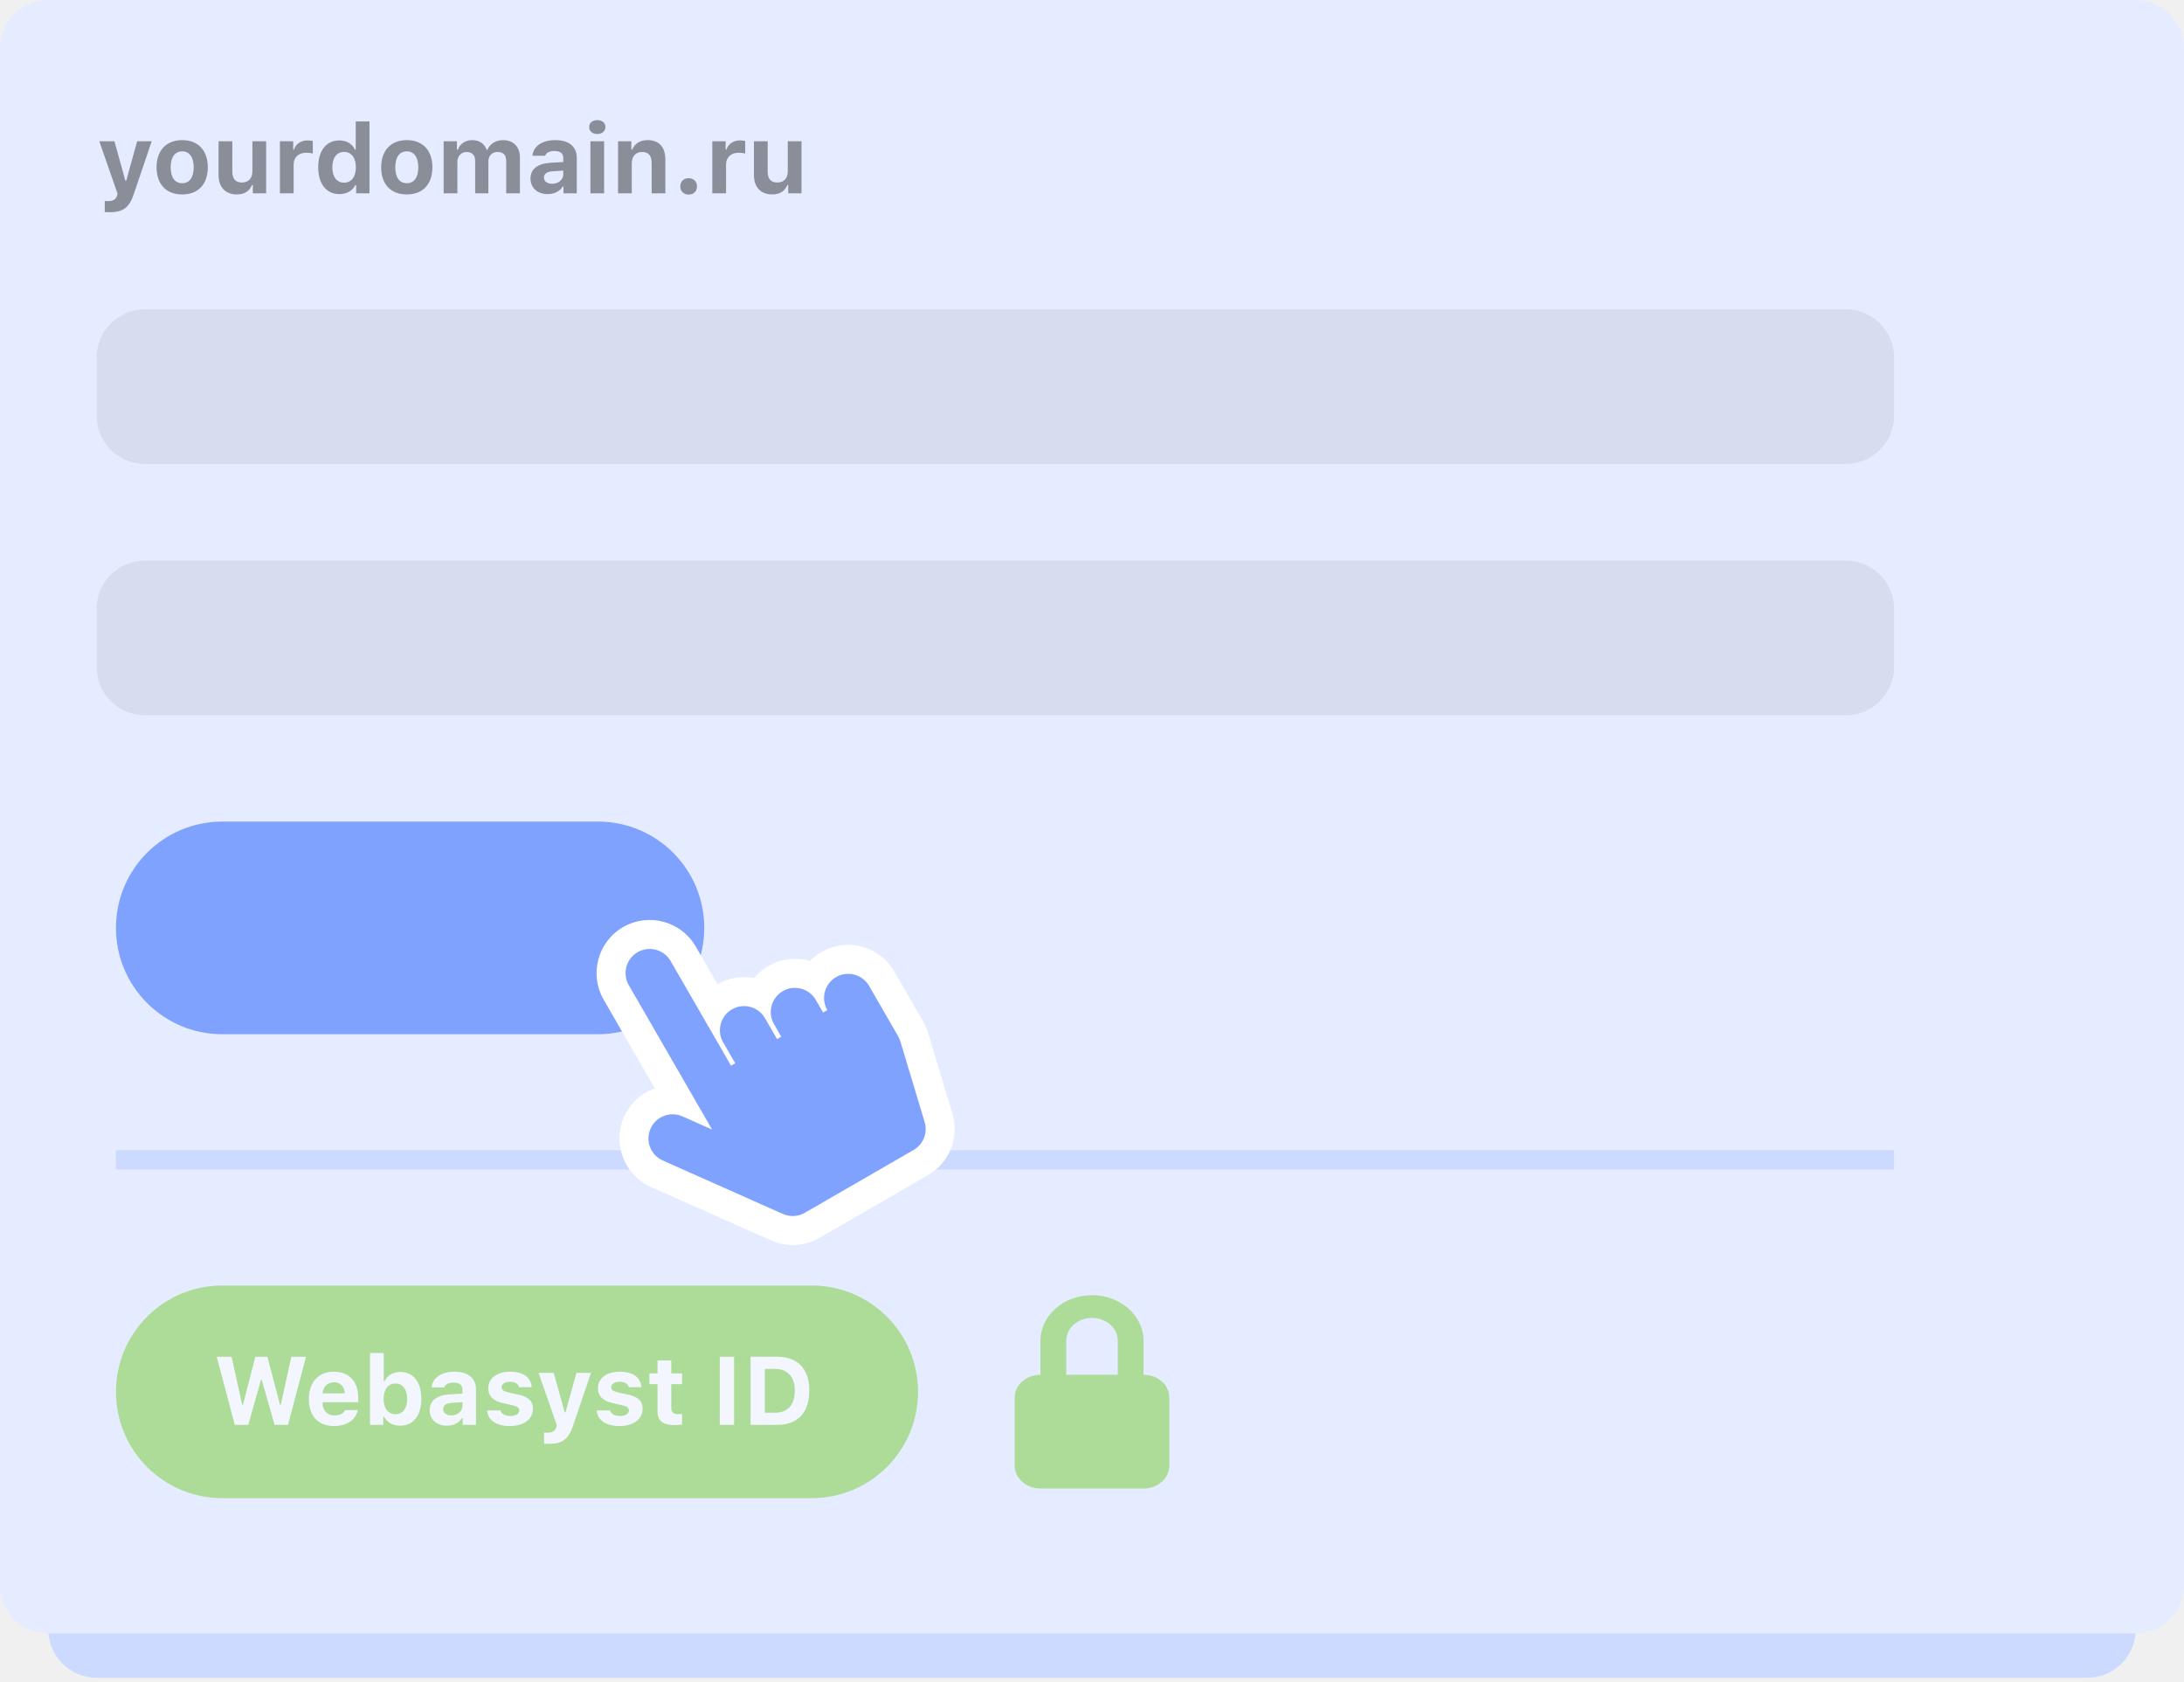
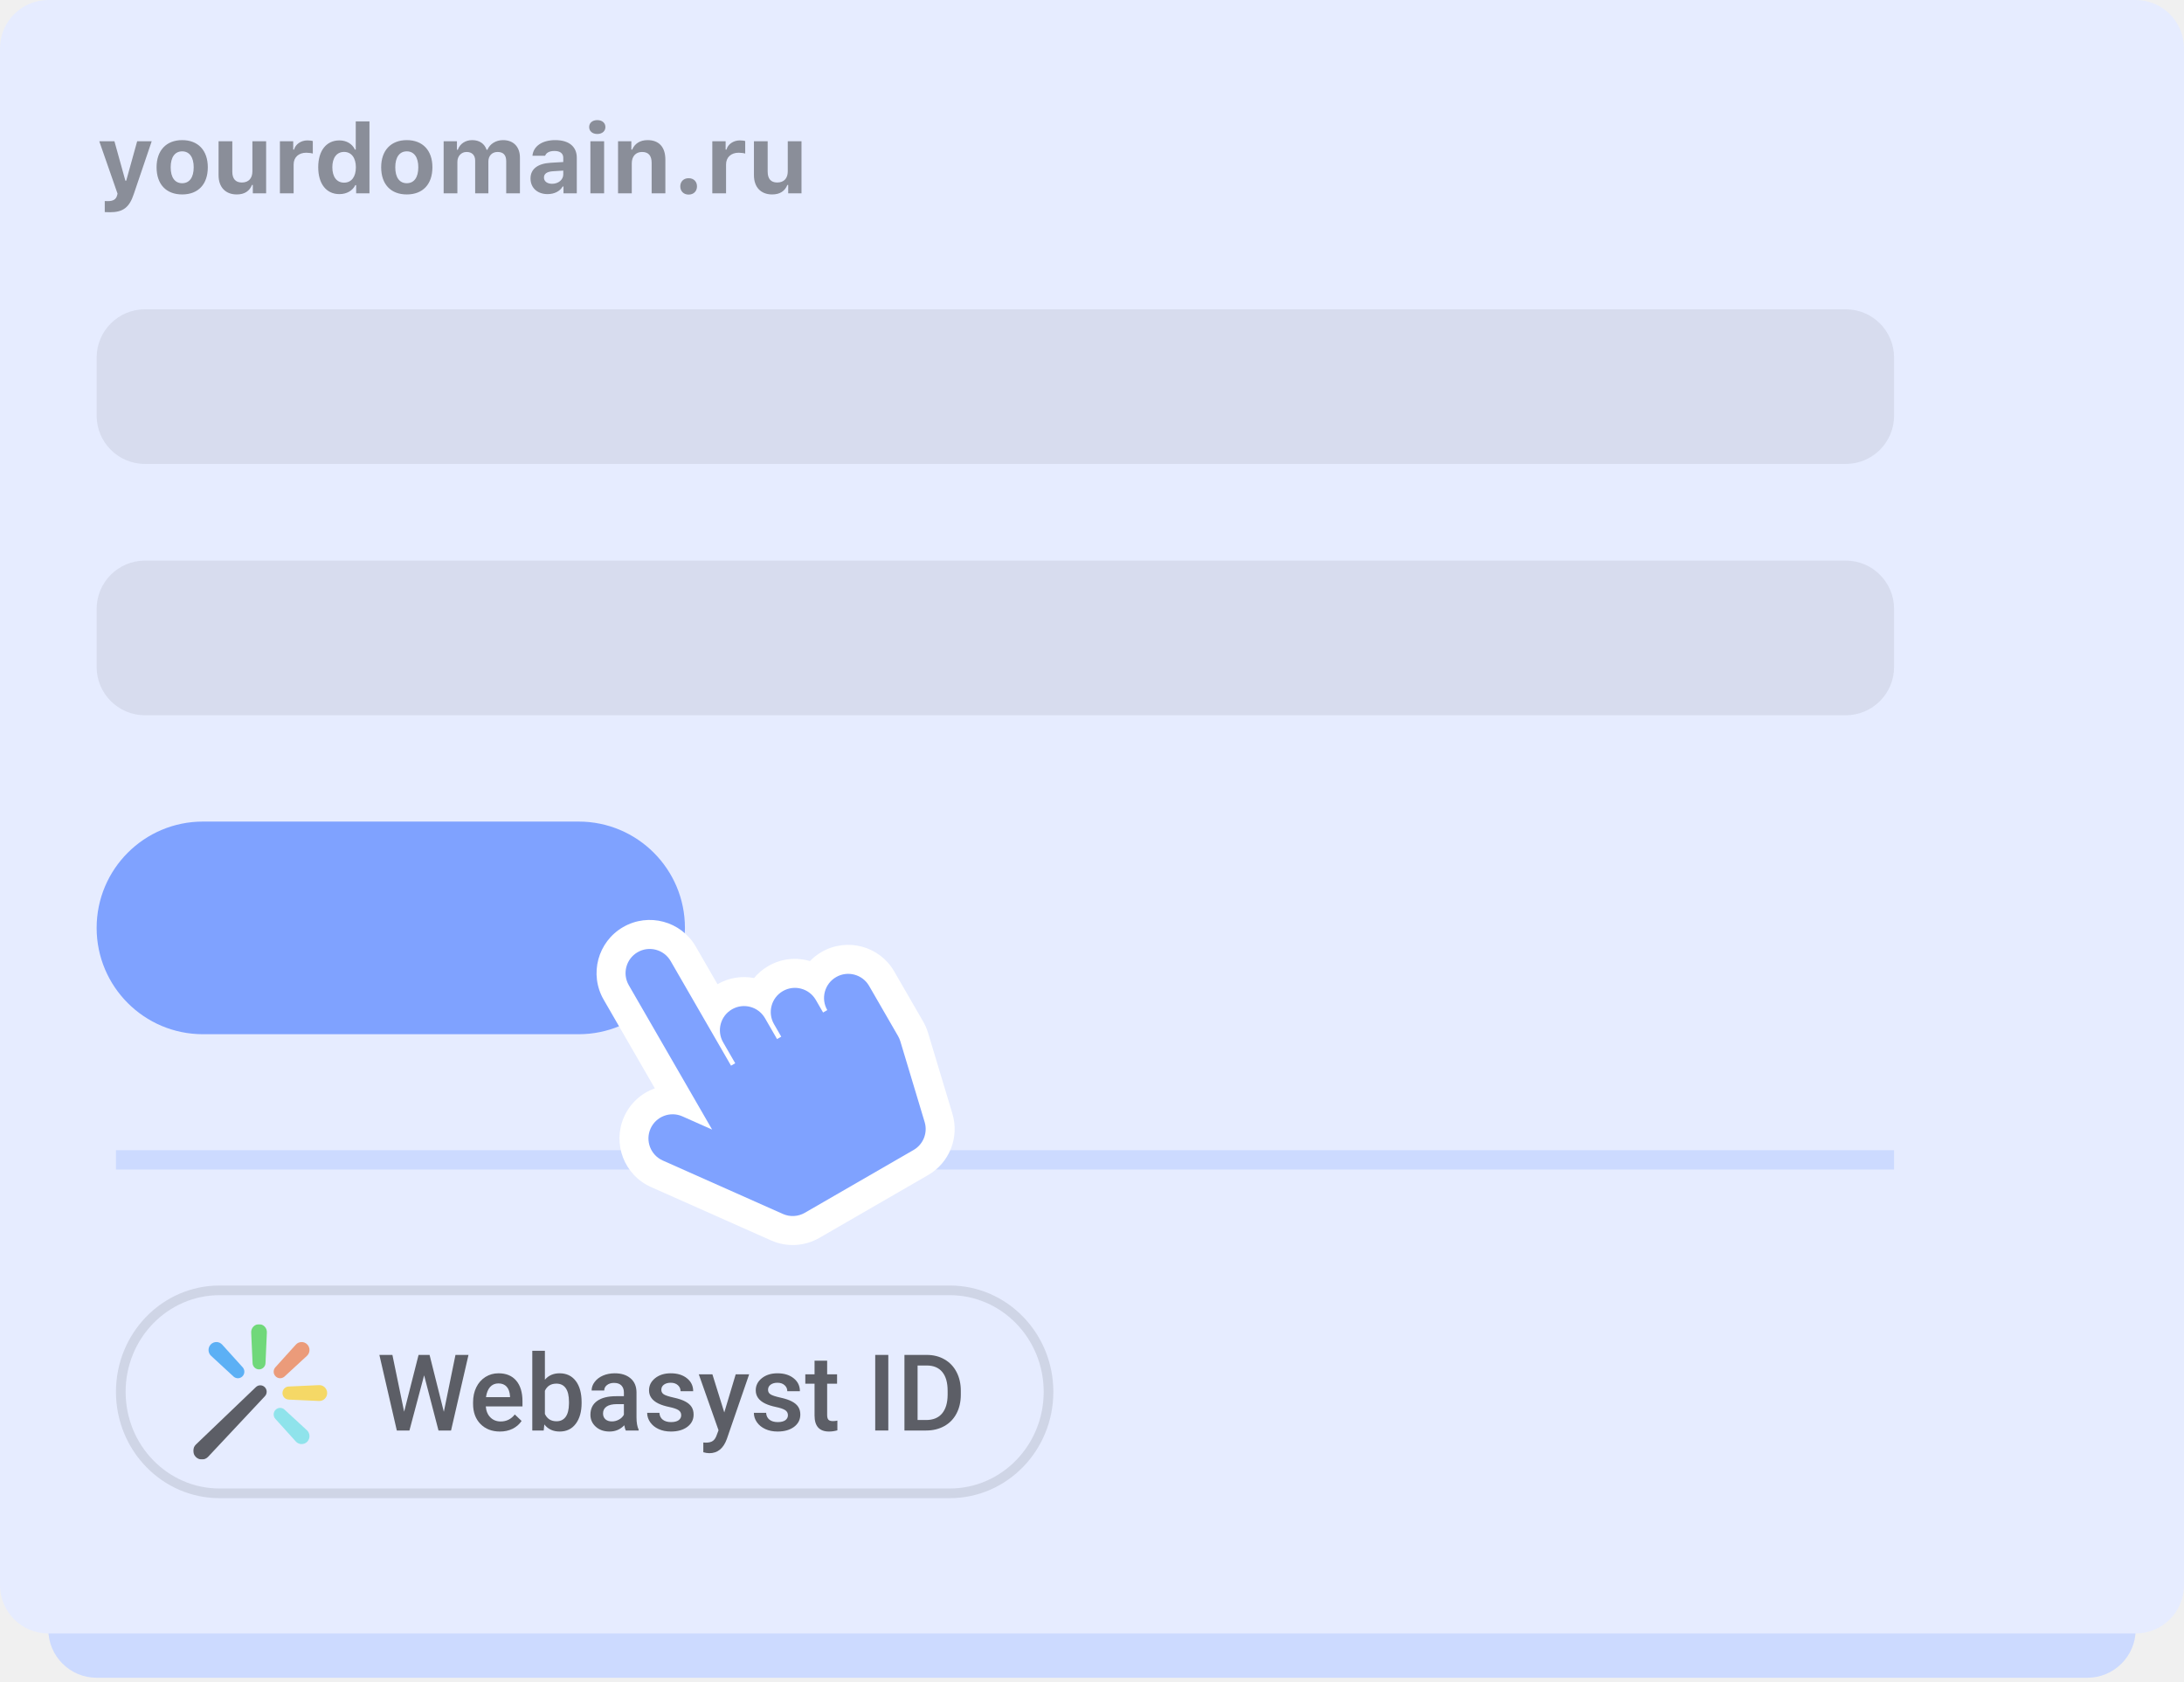
- <svg xmlns="http://www.w3.org/2000/svg" width="226" height="174" fill="none" viewBox="0 0 226 174">
-   <path fill="#CCDAFF" d="M5 9.58c0-2.761 2.239-5 5-5h206c2.761 0 5 2.239 5 5v159c0 2.762-2.239 5-5 5H10c-2.761 0-5-2.238-5-5v-159z" />
-   <path fill="#E6ECFF" d="M0 5c0-2.761 2.239-5 5-5h216c2.761 0 5 2.239 5 5v159c0 2.761-2.239 5-5 5H5c-2.761 0-5-2.239-5-5V5z" />
-   <path fill="#000" fill-opacity=".07" d="M10 37c0-2.761 2.239-5 5-5h176c2.761 0 5 2.239 5 5v6c0 2.761-2.239 5-5 5H15c-2.761 0-5-2.239-5-5v-6zM10 63c0-2.761 2.239-5 5-5h176c2.761 0 5 2.239 5 5v6c0 2.761-2.239 5-5 5H15c-2.761 0-5-2.239-5-5v-6z" />
-   <path fill="#000" fill-opacity=".4" d="M11.382 21.958c1.343 0 2.002-.488 2.46-1.875l1.856-5.469h-1.504l-1.133 4.082h-.087l-1.133-4.082h-1.568l1.89 5.42-.049.196c-.117.41-.42.58-.952.58-.059 0-.273 0-.322-.01v1.143c.058.01.488.015.542.015zM18.852 20.117c1.656 0 2.652-1.05 2.652-2.812 0-1.748-1.01-2.808-2.652-2.808-1.64 0-2.65 1.065-2.65 2.808 0 1.762.995 2.812 2.65 2.812zm0-1.162c-.761 0-1.19-.6-1.19-1.65 0-1.035.434-1.646 1.19-1.646.753 0 1.192.61 1.192 1.646 0 1.045-.435 1.65-1.192 1.65zM27.54 14.614h-1.422v3.106c0 .718-.38 1.162-1.089 1.162-.654 0-.99-.381-.99-1.123v-3.145h-1.422v3.511c0 1.25.723 1.992 1.885 1.992.815 0 1.318-.356 1.572-.981h.088V20h1.377v-5.386zM28.965 20h1.42v-2.983c0-.757.533-1.216 1.31-1.216.229 0 .56.044.673.088v-1.294c-.122-.044-.361-.069-.557-.069-.683 0-1.24.41-1.381.948h-.088v-.86h-1.377V20zM35.122 20.083c.747 0 1.358-.347 1.646-.928h.087V20h1.377v-7.441h-1.42v2.915h-.084c-.278-.596-.878-.948-1.606-.948-1.352 0-2.192 1.06-2.192 2.774 0 1.719.835 2.783 2.192 2.783zm.483-4.365c.757 0 1.221.61 1.221 1.592 0 .986-.459 1.587-1.22 1.587-.762 0-1.216-.596-1.216-1.592 0-.987.459-1.587 1.215-1.587zM42.095 20.117c1.655 0 2.651-1.05 2.651-2.812 0-1.748-1.01-2.808-2.651-2.808-1.64 0-2.652 1.065-2.652 2.808 0 1.762.997 2.812 2.652 2.812zm0-1.162c-.762 0-1.192-.6-1.192-1.65 0-1.035.435-1.646 1.192-1.646.752 0 1.191.61 1.191 1.646 0 1.045-.434 1.65-1.191 1.65zM45.908 20h1.421v-3.242c0-.6.396-1.035.952-1.035.557 0 .889.327.889.898V20h1.367v-3.296c0-.571.371-.981.947-.981.601 0 .899.317.899.957V20h1.42v-3.696c0-1.109-.668-1.807-1.742-1.807-.752 0-1.373.396-1.621.996h-.088c-.215-.625-.733-.996-1.49-.996-.708 0-1.27.38-1.489.996h-.088v-.879h-1.377V20zM57.129 19.014c-.493 0-.84-.244-.84-.645 0-.386.298-.605.908-.65l1.09-.068v.396c0 .547-.499.967-1.158.967zm-.469 1.069c.698 0 1.284-.293 1.563-.786h.087V20h1.377v-3.677c0-1.152-.805-1.826-2.23-1.826-1.354 0-2.267.625-2.36 1.621h1.31c.116-.322.458-.498.97-.498.587 0 .91.254.91.703v.44l-1.305.078c-1.337.078-2.084.644-2.084 1.62 0 .987.727 1.622 1.762 1.622zM61.094 20h1.42v-5.386h-1.42V20zm.713-6.138c.508 0 .84-.297.84-.717 0-.425-.332-.718-.84-.718-.513 0-.84.293-.84.718 0 .42.327.717.84.717zM63.955 20h1.421v-3.105c0-.709.405-1.172 1.064-1.172.674 0 .992.39.992 1.132V20h1.42v-3.481c0-1.29-.644-2.022-1.84-2.022-.796 0-1.343.376-1.592.982h-.088v-.865h-1.377V20zM71.26 20.132c.527 0 .864-.357.864-.85s-.337-.845-.864-.845c-.523 0-.865.352-.865.845s.342.85.865.85zM73.71 20h1.422v-2.983c0-.757.532-1.216 1.308-1.216.23 0 .562.044.674.088v-1.294c-.122-.044-.361-.069-.556-.069-.684 0-1.24.41-1.382.948h-.088v-.86H73.71V20zM82.94 14.614h-1.421v3.106c0 .718-.381 1.162-1.09 1.162-.654 0-.99-.381-.99-1.123v-3.145h-1.421v3.511c0 1.25.722 1.992 1.884 1.992.816 0 1.319-.356 1.573-.981h.088V20h1.376v-5.386z" />
-   <g opacity=".5">
-     <path fill="#73CC33" d="M12 144c0-6.075 4.925-11 11-11h61c6.075 0 11 4.925 11 11s-4.925 11-11 11H23c-6.075 0-11-4.925-11-11z" />
-     <path fill="#fff" d="M27.005 142.757h.078l1.333 4.663h1.382l1.87-7.046h-1.523l-1.09 4.966h-.078l-1.308-4.966h-1.245l-1.284 4.966h-.079l-1.098-4.966H22.43l1.865 7.046h1.391l1.319-4.663zM34.554 143.006c.664 0 1.093.444 1.123 1.157h-2.295c.049-.698.513-1.157 1.172-1.157zm1.152 2.881c-.151.356-.537.556-1.099.556-.742 0-1.21-.498-1.23-1.298v-.074h3.696v-.434c0-1.709-.937-2.72-2.524-2.72-1.602 0-2.588 1.084-2.588 2.837 0 1.748.967 2.783 2.607 2.783 1.319 0 2.247-.635 2.461-1.65h-1.323zM41.414 147.503c1.353 0 2.183-1.05 2.183-2.778 0-1.739-.82-2.779-2.183-2.779-.737 0-1.343.357-1.616.948h-.088v-2.915h-1.42v7.441h1.376v-.845h.088c.288.586.898.928 1.66.928zm-.493-4.365c.752 0 1.216.605 1.216 1.587 0 .986-.46 1.591-1.216 1.591-.752 0-1.22-.61-1.226-1.587.005-.981.479-1.591 1.226-1.591zM46.697 146.434c-.493 0-.84-.245-.84-.645 0-.386.298-.605.909-.649l1.089-.069v.396c0 .547-.499.967-1.158.967zm-.469 1.069c.699 0 1.285-.293 1.563-.786h.088v.703h1.377v-3.677c0-1.152-.806-1.826-2.232-1.826-1.352 0-2.265.625-2.358 1.621h1.309c.117-.322.459-.498.971-.498.586 0 .909.254.909.703v.44l-1.304.078c-1.338.078-2.085.644-2.085 1.621 0 .986.727 1.621 1.762 1.621zM50.53 143.616c0 .83.508 1.328 1.553 1.558l.977.22c.473.102.678.263.678.527 0 .347-.38.576-.932.576-.567 0-.913-.21-1.02-.576h-1.388c.098 1.035.957 1.616 2.378 1.616 1.411 0 2.373-.703 2.373-1.777 0-.806-.468-1.245-1.513-1.475l-1.011-.22c-.498-.112-.727-.273-.727-.537 0-.341.375-.571.883-.571.528 0 .855.215.928.562h1.313c-.078-1.031-.883-1.602-2.25-1.602-1.343 0-2.242.679-2.242 1.699zM56.839 149.378c1.343 0 2.002-.488 2.46-1.875l1.856-5.469h-1.504l-1.132 4.082h-.088l-1.133-4.082H55.73l1.89 5.42-.049.195c-.117.411-.42.581-.952.581-.059 0-.273 0-.322-.009v1.142c.059.01.488.015.542.015zM61.878 143.616c0 .83.508 1.328 1.553 1.558l.976.22c.474.102.679.263.679.527 0 .347-.38.576-.933.576-.566 0-.913-.21-1.02-.576h-1.387c.098 1.035.957 1.616 2.378 1.616 1.411 0 2.373-.703 2.373-1.777 0-.806-.469-1.245-1.514-1.475l-1.01-.22c-.498-.112-.728-.273-.728-.537 0-.341.376-.571.884-.571.527 0 .854.215.928.562h1.313c-.078-1.031-.884-1.602-2.25-1.602-1.344 0-2.242.679-2.242 1.699zM68.04 140.755v1.333h-.84v1.118h.84v2.759c0 1.05.518 1.474 1.826 1.474.274 0 .537-.029.713-.063v-1.084c-.137.015-.234.02-.42.02-.483 0-.698-.215-.698-.684v-2.422h1.118v-1.118h-1.118v-1.333H68.04zM75.96 147.42v-7.046h-1.475v7.046h1.475zM77.669 140.369v7.051h2.773c2.11 0 3.306-1.284 3.306-3.574 0-2.207-1.21-3.477-3.306-3.477H77.67zm1.475 1.26h1.064c1.28 0 2.036.815 2.036 2.241 0 1.489-.732 2.29-2.036 2.29h-1.064v-4.531z" />
-     <path fill="#73CC33" fill-rule="evenodd" d="M107.667 142.235v-3.529c0-2.599 2.387-4.706 5.333-4.706s5.333 2.107 5.333 4.706v3.529c1.473 0 2.667 1.054 2.667 2.353v7.059c0 1.3-1.194 2.353-2.667 2.353h-10.666c-1.473 0-2.667-1.053-2.667-2.353v-7.059c0-1.299 1.194-2.353 2.667-2.353zm8-3.529v3.529h-5.334v-3.529c0-1.3 1.194-2.353 2.667-2.353 1.473 0 2.667 1.053 2.667 2.353z" clip-rule="evenodd" />
+ <svg xmlns="http://www.w3.org/2000/svg" width="226" height="174" viewBox="0 0 226 174" fill="none">
+   <path d="M5 9.58C5 6.819 7.239 4.58 10 4.58H216C218.761 4.58 221 6.819 221 9.58V168.58C221 171.342 218.761 173.58 216 173.58H10C7.239 173.58 5 171.342 5 168.58V9.58V9.58Z" fill="#CCDAFF" />
+   <path d="M0 5C0 2.239 2.239 0 5 0H221C223.761 0 226 2.239 226 5V164C226 166.761 223.761 169 221 169H5C2.239 169 0 166.761 0 164V5Z" fill="#E6ECFF" />
+   <g opacity="0.6">
+     <path d="M45.929 146.066L47.132 140.18H48.48L46.675 148H45.376L43.888 142.291L42.368 148H41.062L39.258 140.18H40.606L41.82 146.056L43.313 140.18H44.452L45.929 146.066Z" fill="black" />
+     <path d="M51.735 148.107C50.908 148.107 50.236 147.848 49.721 147.329C49.209 146.806 48.953 146.111 48.953 145.245V145.083C48.953 144.503 49.064 143.986 49.286 143.531C49.511 143.073 49.826 142.717 50.231 142.462C50.636 142.208 51.087 142.081 51.584 142.081C52.376 142.081 52.986 142.333 53.416 142.838C53.849 143.343 54.066 144.058 54.066 144.981V145.508H50.269C50.308 145.988 50.467 146.367 50.747 146.646C51.029 146.926 51.384 147.065 51.81 147.065C52.408 147.065 52.895 146.824 53.271 146.34L53.975 147.012C53.742 147.359 53.43 147.629 53.04 147.823C52.653 148.013 52.218 148.107 51.735 148.107ZM51.579 143.128C51.221 143.128 50.931 143.254 50.709 143.504C50.491 143.755 50.351 144.104 50.29 144.552H52.777V144.455C52.748 144.018 52.632 143.689 52.428 143.467C52.224 143.241 51.941 143.128 51.579 143.128Z" fill="black" />
+     <path d="M60.184 145.153C60.184 146.056 59.981 146.774 59.577 147.307C59.176 147.841 58.622 148.107 57.917 148.107C57.237 148.107 56.707 147.862 56.327 147.372L56.263 148H55.081V139.75H56.386V142.747C56.762 142.303 57.269 142.081 57.906 142.081C58.615 142.081 59.172 142.344 59.577 142.871C59.981 143.397 60.184 144.133 60.184 145.078V145.153ZM58.878 145.041C58.878 144.41 58.767 143.938 58.545 143.623C58.323 143.307 58.001 143.15 57.579 143.15C57.013 143.15 56.615 143.397 56.386 143.891V146.287C56.619 146.792 57.02 147.044 57.589 147.044C57.998 147.044 58.313 146.892 58.535 146.587C58.757 146.283 58.871 145.823 58.878 145.207V145.041Z" fill="black" />
+     <path d="M64.754 148C64.697 147.889 64.647 147.708 64.604 147.458C64.189 147.891 63.68 148.107 63.079 148.107C62.495 148.107 62.019 147.941 61.65 147.608C61.281 147.275 61.097 146.863 61.097 146.373C61.097 145.753 61.326 145.279 61.784 144.949C62.246 144.616 62.905 144.45 63.761 144.45H64.561V144.068C64.561 143.768 64.477 143.528 64.309 143.349C64.14 143.166 63.884 143.075 63.541 143.075C63.243 143.075 63 143.15 62.81 143.3C62.62 143.447 62.525 143.635 62.525 143.864H61.22C61.22 143.546 61.326 143.248 61.537 142.973C61.748 142.693 62.035 142.475 62.397 142.317C62.762 142.16 63.168 142.081 63.616 142.081C64.296 142.081 64.838 142.253 65.243 142.597C65.648 142.937 65.856 143.417 65.866 144.036V146.657C65.866 147.18 65.94 147.597 66.086 147.909V148H64.754ZM63.32 147.06C63.578 147.06 63.82 146.997 64.045 146.872C64.275 146.747 64.447 146.578 64.561 146.367V145.271H63.857C63.374 145.271 63.011 145.356 62.767 145.524C62.524 145.692 62.402 145.93 62.402 146.238C62.402 146.489 62.484 146.689 62.649 146.84C62.817 146.987 63.041 147.06 63.32 147.06Z" fill="black" />
+     <path d="M70.491 146.421C70.491 146.188 70.394 146.011 70.201 145.889C70.011 145.767 69.694 145.66 69.25 145.567C68.806 145.474 68.435 145.356 68.138 145.212C67.487 144.897 67.161 144.441 67.161 143.843C67.161 143.341 67.372 142.923 67.794 142.586C68.217 142.249 68.754 142.081 69.406 142.081C70.1 142.081 70.661 142.253 71.087 142.597C71.517 142.94 71.731 143.386 71.731 143.934H70.426C70.426 143.683 70.333 143.476 70.147 143.311C69.961 143.143 69.714 143.059 69.406 143.059C69.119 143.059 68.885 143.125 68.702 143.257C68.523 143.39 68.434 143.567 68.434 143.789C68.434 143.99 68.518 144.145 68.686 144.256C68.854 144.367 69.195 144.48 69.707 144.595C70.219 144.706 70.62 144.84 70.91 144.998C71.203 145.152 71.42 145.338 71.56 145.556C71.703 145.775 71.774 146.04 71.774 146.351C71.774 146.874 71.558 147.298 71.124 147.624C70.691 147.946 70.124 148.107 69.422 148.107C68.946 148.107 68.521 148.021 68.149 147.85C67.776 147.678 67.487 147.441 67.279 147.141C67.071 146.84 66.967 146.516 66.967 146.168H68.235C68.253 146.476 68.369 146.715 68.584 146.883C68.799 147.048 69.084 147.13 69.438 147.13C69.782 147.13 70.043 147.065 70.222 146.937C70.401 146.804 70.491 146.632 70.491 146.421Z" fill="black" />
+     <path d="M74.949 146.131L76.13 142.188H77.522L75.212 148.881C74.857 149.858 74.256 150.347 73.407 150.347C73.217 150.347 73.008 150.315 72.779 150.25V149.241L73.026 149.257C73.355 149.257 73.602 149.196 73.767 149.074C73.935 148.956 74.068 148.756 74.165 148.473L74.353 147.973L72.311 142.188H73.719L74.949 146.131Z" fill="black" />
+     <path d="M81.534 146.421C81.534 146.188 81.437 146.011 81.244 145.889C81.054 145.767 80.737 145.66 80.293 145.567C79.849 145.474 79.478 145.356 79.181 145.212C78.529 144.897 78.204 144.441 78.204 143.843C78.204 143.341 78.415 142.923 78.837 142.586C79.26 142.249 79.797 142.081 80.449 142.081C81.143 142.081 81.704 142.253 82.13 142.597C82.56 142.94 82.774 143.386 82.774 143.934H81.469C81.469 143.683 81.376 143.476 81.19 143.311C81.004 143.143 80.757 143.059 80.449 143.059C80.162 143.059 79.928 143.125 79.745 143.257C79.566 143.39 79.477 143.567 79.477 143.789C79.477 143.99 79.561 144.145 79.729 144.256C79.897 144.367 80.237 144.48 80.749 144.595C81.262 144.706 81.663 144.84 81.953 144.998C82.246 145.152 82.463 145.338 82.603 145.556C82.746 145.775 82.817 146.04 82.817 146.351C82.817 146.874 82.601 147.298 82.168 147.624C81.734 147.946 81.167 148.107 80.465 148.107C79.989 148.107 79.564 148.021 79.192 147.85C78.82 147.678 78.529 147.441 78.322 147.141C78.114 146.84 78.01 146.516 78.01 146.168H79.278C79.296 146.476 79.412 146.715 79.627 146.883C79.842 147.048 80.126 147.13 80.481 147.13C80.825 147.13 81.086 147.065 81.265 146.937C81.444 146.804 81.534 146.632 81.534 146.421Z" fill="black" />
+     <path d="M85.594 140.776V142.188H86.62V143.155H85.594V146.399C85.594 146.621 85.637 146.783 85.723 146.883C85.813 146.979 85.97 147.028 86.196 147.028C86.346 147.028 86.498 147.01 86.652 146.974V147.984C86.355 148.066 86.069 148.107 85.793 148.107C84.79 148.107 84.289 147.554 84.289 146.448V143.155H83.333V142.188H84.289V140.776H85.594Z" fill="black" />
+     <path d="M91.921 148H90.568V140.18H91.921V148Z" fill="black" />
+     <path d="M93.592 148V140.18H95.901C96.592 140.18 97.205 140.334 97.738 140.642C98.275 140.95 98.691 141.386 98.984 141.952C99.278 142.518 99.425 143.166 99.425 143.896V144.289C99.425 145.03 99.276 145.681 98.979 146.244C98.685 146.806 98.265 147.239 97.717 147.543C97.172 147.848 96.548 148 95.842 148H93.592ZM94.951 141.275V146.915H95.837C96.549 146.915 97.096 146.693 97.475 146.249C97.858 145.801 98.053 145.16 98.061 144.326V143.891C98.061 143.042 97.876 142.394 97.507 141.947C97.138 141.499 96.603 141.275 95.901 141.275H94.951Z" fill="black" />
  </g>
-   <path fill="#CCDAFF" d="M12 119h184v2H12v-2z" />
-   <path fill="#7FA2FF" d="M12 96c0-6.075 4.925-11 11-11h38.877c6.075 0 11 4.925 11 11s-4.924 11-11 11H23c-6.075 0-11-4.925-11-11z" />
-   <path fill="#fff" d="M84.78 128.075c-.75.433-1.594.683-2.46.729-.866.045-1.731-.115-2.524-.467l-12.428-5.526c-2.775-1.235-4.025-4.485-2.79-7.261.637-1.435 1.814-2.462 3.186-2.949l-5.295-9.172c-1.52-2.631-.618-5.995 2.013-7.514 2.63-1.518 5.994-.617 7.513 2.014l2.25 3.897c1.19-.688 2.531-.879 3.783-.639.405-.486.9-.911 1.48-1.245 1.359-.785 2.913-.923 4.308-.512.348-.36.75-.677 1.205-.94 2.63-1.518 5.995-.617 7.513 2.014l3 5.196c.212.367.381.757.503 1.164l2.518 8.361c.736 2.444-.306 5.073-2.516 6.349l-11.258 6.501z" />
-   <path fill="#7FA2FF" d="M89.936 102.004l3 5.196c.096.167.173.345.229.529l2.518 8.361c.334 1.111-.14 2.306-1.144 2.886l-11.258 6.5c-.342.198-.725.311-1.119.332-.394.021-.787-.052-1.147-.212l-12.428-5.527c-1.262-.561-1.83-2.038-1.269-3.3.561-1.261 2.039-1.829 3.3-1.268l3.073 1.366-8.624-14.938c-.69-1.196-.281-2.725.915-3.415 1.195-.69 2.724-.281 3.415.915l6.25 10.825.433-.25-1.25-2.165c-.69-1.196-.28-2.725.915-3.415 1.196-.691 2.724-.281 3.415.915l1.25 2.165.433-.25-.75-1.299c-.69-1.196-.28-2.725.915-3.415 1.196-.691 2.725-.281 3.415.915l.75 1.299.433-.25c-.69-1.196-.28-2.725.915-3.415 1.196-.69 2.725-.281 3.415.915z" />
+   <path opacity="0.1" fill-rule="evenodd" clip-rule="evenodd" d="M22.716 134C17.376 134 13 138.453 13 144C13 149.547 17.376 154 22.716 154H98.284C103.624 154 108 149.547 108 144C108 138.453 103.624 134 98.284 134H22.716ZM22.716 133C16.799 133 12 137.926 12 144C12 150.074 16.799 155 22.716 155H98.284C104.201 155 109 150.074 109 144C109 137.926 104.201 133 98.284 133H22.716Z" fill="black" />
+   <g opacity="0.6" clip-path="url(#clip0)">
+     <path d="M22.993 139.115C22.68 138.769 22.146 138.757 21.818 139.088C21.49 139.419 21.502 139.961 21.845 140.277L24.164 142.416C24.429 142.66 24.836 142.651 25.09 142.395C25.343 142.139 25.352 141.726 25.111 141.459L22.993 139.115Z" fill="#0088EE" />
+     <path d="M26.805 137C26.343 137 25.972 137.391 25.993 137.859L26.136 141.029C26.152 141.392 26.448 141.676 26.805 141.676C27.163 141.676 27.458 141.392 27.475 141.029L27.617 137.859C27.638 137.391 27.268 137 26.805 137Z" fill="#22CC22" />
+     <path d="M31.788 139.088C31.46 138.757 30.926 138.769 30.613 139.115L28.495 141.459C28.253 141.726 28.263 142.139 28.516 142.395C28.77 142.651 29.177 142.66 29.442 142.416L31.761 140.277C32.104 139.961 32.116 139.419 31.788 139.088Z" fill="#EE6622" />
+     <path d="M33.857 144.126C33.857 143.657 33.469 143.283 33.007 143.305L29.869 143.449C29.512 143.465 29.23 143.763 29.23 144.126C29.23 144.489 29.512 144.786 29.869 144.803L33.007 144.947C33.469 144.968 33.857 144.595 33.857 144.126Z" fill="#FFCC00" />
+     <path d="M29.442 145.837C29.177 145.593 28.77 145.602 28.516 145.858C28.263 146.114 28.253 146.527 28.495 146.795L30.613 149.138C30.926 149.484 31.46 149.496 31.788 149.165C32.116 148.834 32.104 148.293 31.761 147.977L29.442 145.837Z" fill="#55DDDD" />
+     <path d="M27.402 143.52C27.149 143.264 26.741 143.259 26.482 143.507L20.278 149.445C19.914 149.794 19.906 150.378 20.261 150.736C20.616 151.094 21.192 151.086 21.537 150.719L27.414 144.451C27.661 144.188 27.655 143.775 27.402 143.52Z" fill="black" />
+   </g>
+   <path d="M10 37C10 34.239 12.239 32 15 32H191C193.761 32 196 34.239 196 37V43C196 45.761 193.761 48 191 48H15C12.239 48 10 45.761 10 43V37ZM10 63C10 60.239 12.239 58 15 58H191C193.761 58 196 60.239 196 63V69C196 71.761 193.761 74 191 74H15C12.239 74 10 71.761 10 69V63Z" fill="black" fill-opacity="0.07" />
+   <path d="M11.382 21.958C12.725 21.958 13.384 21.47 13.842 20.083L15.698 14.614H14.194L13.061 18.696H12.974L11.841 14.614H10.273L12.163 20.034L12.114 20.23C11.997 20.64 11.694 20.81 11.162 20.81C11.103 20.81 10.889 20.81 10.84 20.8V21.943C10.898 21.953 11.328 21.958 11.382 21.958V21.958ZM18.852 20.117C20.508 20.117 21.504 19.067 21.504 17.305C21.504 15.557 20.494 14.497 18.852 14.497C17.212 14.497 16.202 15.562 16.202 17.305C16.202 19.067 17.197 20.117 18.852 20.117ZM18.852 18.955C18.091 18.955 17.662 18.355 17.662 17.305C17.662 16.27 18.096 15.659 18.852 15.659C19.605 15.659 20.044 16.269 20.044 17.305C20.044 18.35 19.609 18.955 18.852 18.955ZM27.54 14.614H26.118V17.72C26.118 18.438 25.738 18.882 25.029 18.882C24.375 18.882 24.039 18.501 24.039 17.759V14.614H22.617V18.125C22.617 19.375 23.34 20.117 24.502 20.117C25.317 20.117 25.82 19.761 26.074 19.136H26.162V20H27.539V14.614H27.54ZM28.965 20H30.385V17.017C30.385 16.26 30.918 15.801 31.695 15.801C31.924 15.801 32.255 15.845 32.368 15.889V14.595C32.246 14.551 32.007 14.526 31.811 14.526C31.128 14.526 30.571 14.936 30.43 15.474H30.342V14.614H28.965V20V20ZM35.122 20.083C35.869 20.083 36.48 19.736 36.768 19.155H36.855V20H38.232V12.559H36.812V15.474H36.728C36.45 14.878 35.85 14.526 35.122 14.526C33.77 14.526 32.93 15.586 32.93 17.3C32.93 19.019 33.765 20.083 35.122 20.083V20.083ZM35.605 15.718C36.362 15.718 36.826 16.328 36.826 17.31C36.826 18.296 36.367 18.897 35.606 18.897C34.844 18.897 34.39 18.301 34.39 17.305C34.39 16.318 34.849 15.718 35.605 15.718V15.718ZM42.095 20.117C43.75 20.117 44.746 19.067 44.746 17.305C44.746 15.557 43.736 14.497 42.095 14.497C40.455 14.497 39.443 15.562 39.443 17.305C39.443 19.067 40.44 20.117 42.095 20.117ZM42.095 18.955C41.333 18.955 40.903 18.355 40.903 17.305C40.903 16.27 41.338 15.659 42.095 15.659C42.847 15.659 43.286 16.269 43.286 17.305C43.286 18.35 42.852 18.955 42.095 18.955ZM45.908 20H47.329V16.758C47.329 16.158 47.725 15.723 48.281 15.723C48.838 15.723 49.17 16.05 49.17 16.621V20H50.537V16.704C50.537 16.133 50.908 15.723 51.484 15.723C52.085 15.723 52.383 16.04 52.383 16.68V20H53.803V16.304C53.803 15.195 53.135 14.497 52.061 14.497C51.309 14.497 50.688 14.893 50.44 15.493H50.352C50.137 14.868 49.619 14.497 48.862 14.497C48.154 14.497 47.592 14.877 47.373 15.493H47.285V14.614H45.908V20ZM57.129 19.014C56.636 19.014 56.289 18.77 56.289 18.369C56.289 17.983 56.587 17.764 57.197 17.719L58.287 17.651V18.047C58.287 18.594 57.788 19.014 57.129 19.014ZM56.66 20.083C57.358 20.083 57.944 19.79 58.223 19.297H58.31V20H59.687V16.323C59.687 15.171 58.882 14.497 57.457 14.497C56.103 14.497 55.19 15.122 55.097 16.118H56.407C56.523 15.796 56.865 15.62 57.377 15.62C57.964 15.62 58.287 15.874 58.287 16.323V16.763L56.982 16.841C55.645 16.919 54.898 17.485 54.898 18.461C54.898 19.448 55.625 20.083 56.66 20.083V20.083ZM61.094 20H62.514V14.614H61.094V20ZM61.807 13.862C62.315 13.862 62.647 13.565 62.647 13.145C62.647 12.72 62.315 12.427 61.807 12.427C61.294 12.427 60.967 12.72 60.967 13.145C60.967 13.565 61.294 13.862 61.807 13.862ZM63.955 20H65.376V16.895C65.376 16.186 65.781 15.723 66.44 15.723C67.114 15.723 67.432 16.113 67.432 16.855V20H68.852V16.519C68.852 15.229 68.208 14.497 67.012 14.497C66.216 14.497 65.669 14.873 65.42 15.479H65.332V14.614H63.955V20V20ZM71.26 20.132C71.787 20.132 72.124 19.775 72.124 19.282C72.124 18.789 71.787 18.437 71.26 18.437C70.737 18.437 70.395 18.789 70.395 19.282C70.395 19.775 70.737 20.132 71.26 20.132ZM73.71 20H75.132V17.017C75.132 16.26 75.664 15.801 76.44 15.801C76.67 15.801 77.002 15.845 77.114 15.889V14.595C76.992 14.551 76.753 14.526 76.558 14.526C75.874 14.526 75.318 14.936 75.176 15.474H75.088V14.614H73.71V20ZM82.94 14.614H81.519V17.72C81.519 18.438 81.138 18.882 80.429 18.882C79.775 18.882 79.439 18.501 79.439 17.759V14.614H78.018V18.125C78.018 19.375 78.74 20.117 79.902 20.117C80.718 20.117 81.221 19.761 81.475 19.136H81.563V20H82.939V14.614H82.94Z" fill="black" fill-opacity="0.4" />
+   <path d="M12 119H196V121H12V119Z" fill="#CCDAFF" />
+   <path d="M10 96C10 89.925 14.925 85 21 85H59.877C65.952 85 70.877 89.925 70.877 96C70.877 102.075 65.953 107 59.877 107H21C14.925 107 10 102.075 10 96Z" fill="#7FA2FF" />
+   <path d="M84.78 128.075C84.03 128.508 83.186 128.758 82.32 128.804C81.454 128.849 80.589 128.689 79.796 128.337L67.368 122.811C64.593 121.576 63.343 118.326 64.578 115.55C65.215 114.115 66.392 113.088 67.764 112.601L62.469 103.429C60.949 100.798 61.851 97.434 64.482 95.915C67.112 94.397 70.476 95.298 71.995 97.929L74.245 101.826C75.435 101.138 76.776 100.947 78.028 101.187C78.433 100.701 78.928 100.276 79.508 99.942C80.867 99.157 82.421 99.019 83.816 99.43C84.164 99.07 84.566 98.753 85.021 98.49C87.651 96.972 91.016 97.873 92.534 100.504L95.534 105.7C95.746 106.067 95.915 106.457 96.037 106.864L98.555 115.225C99.291 117.669 98.249 120.298 96.039 121.574L84.781 128.075H84.78Z" fill="white" />
+   <path d="M89.936 102.004L92.936 107.2C93.032 107.367 93.109 107.545 93.165 107.729L95.683 116.09C96.017 117.201 95.543 118.396 94.539 118.976L83.281 125.476C82.939 125.674 82.556 125.787 82.162 125.808C81.768 125.829 81.375 125.756 81.015 125.596L68.587 120.069C67.325 119.508 66.757 118.031 67.318 116.769C67.879 115.508 69.357 114.94 70.618 115.501L73.691 116.867L65.067 101.929C64.377 100.733 64.786 99.204 65.982 98.514C67.177 97.824 68.706 98.233 69.397 99.429L75.647 110.254L76.08 110.004L74.83 107.839C74.14 106.643 74.55 105.114 75.745 104.424C76.941 103.733 78.469 104.143 79.16 105.339L80.41 107.504L80.843 107.254L80.093 105.955C79.403 104.759 79.813 103.23 81.008 102.54C82.204 101.849 83.733 102.259 84.423 103.455L85.173 104.754L85.606 104.504C84.916 103.308 85.326 101.779 86.521 101.089C87.717 100.399 89.246 100.808 89.936 102.004V102.004Z" fill="#7FA2FF" />
+   <defs>
+     <clipPath id="clip0">
+       <rect width="14" height="14" fill="white" transform="translate(20 137)" />
+     </clipPath>
+   </defs>
</svg>
